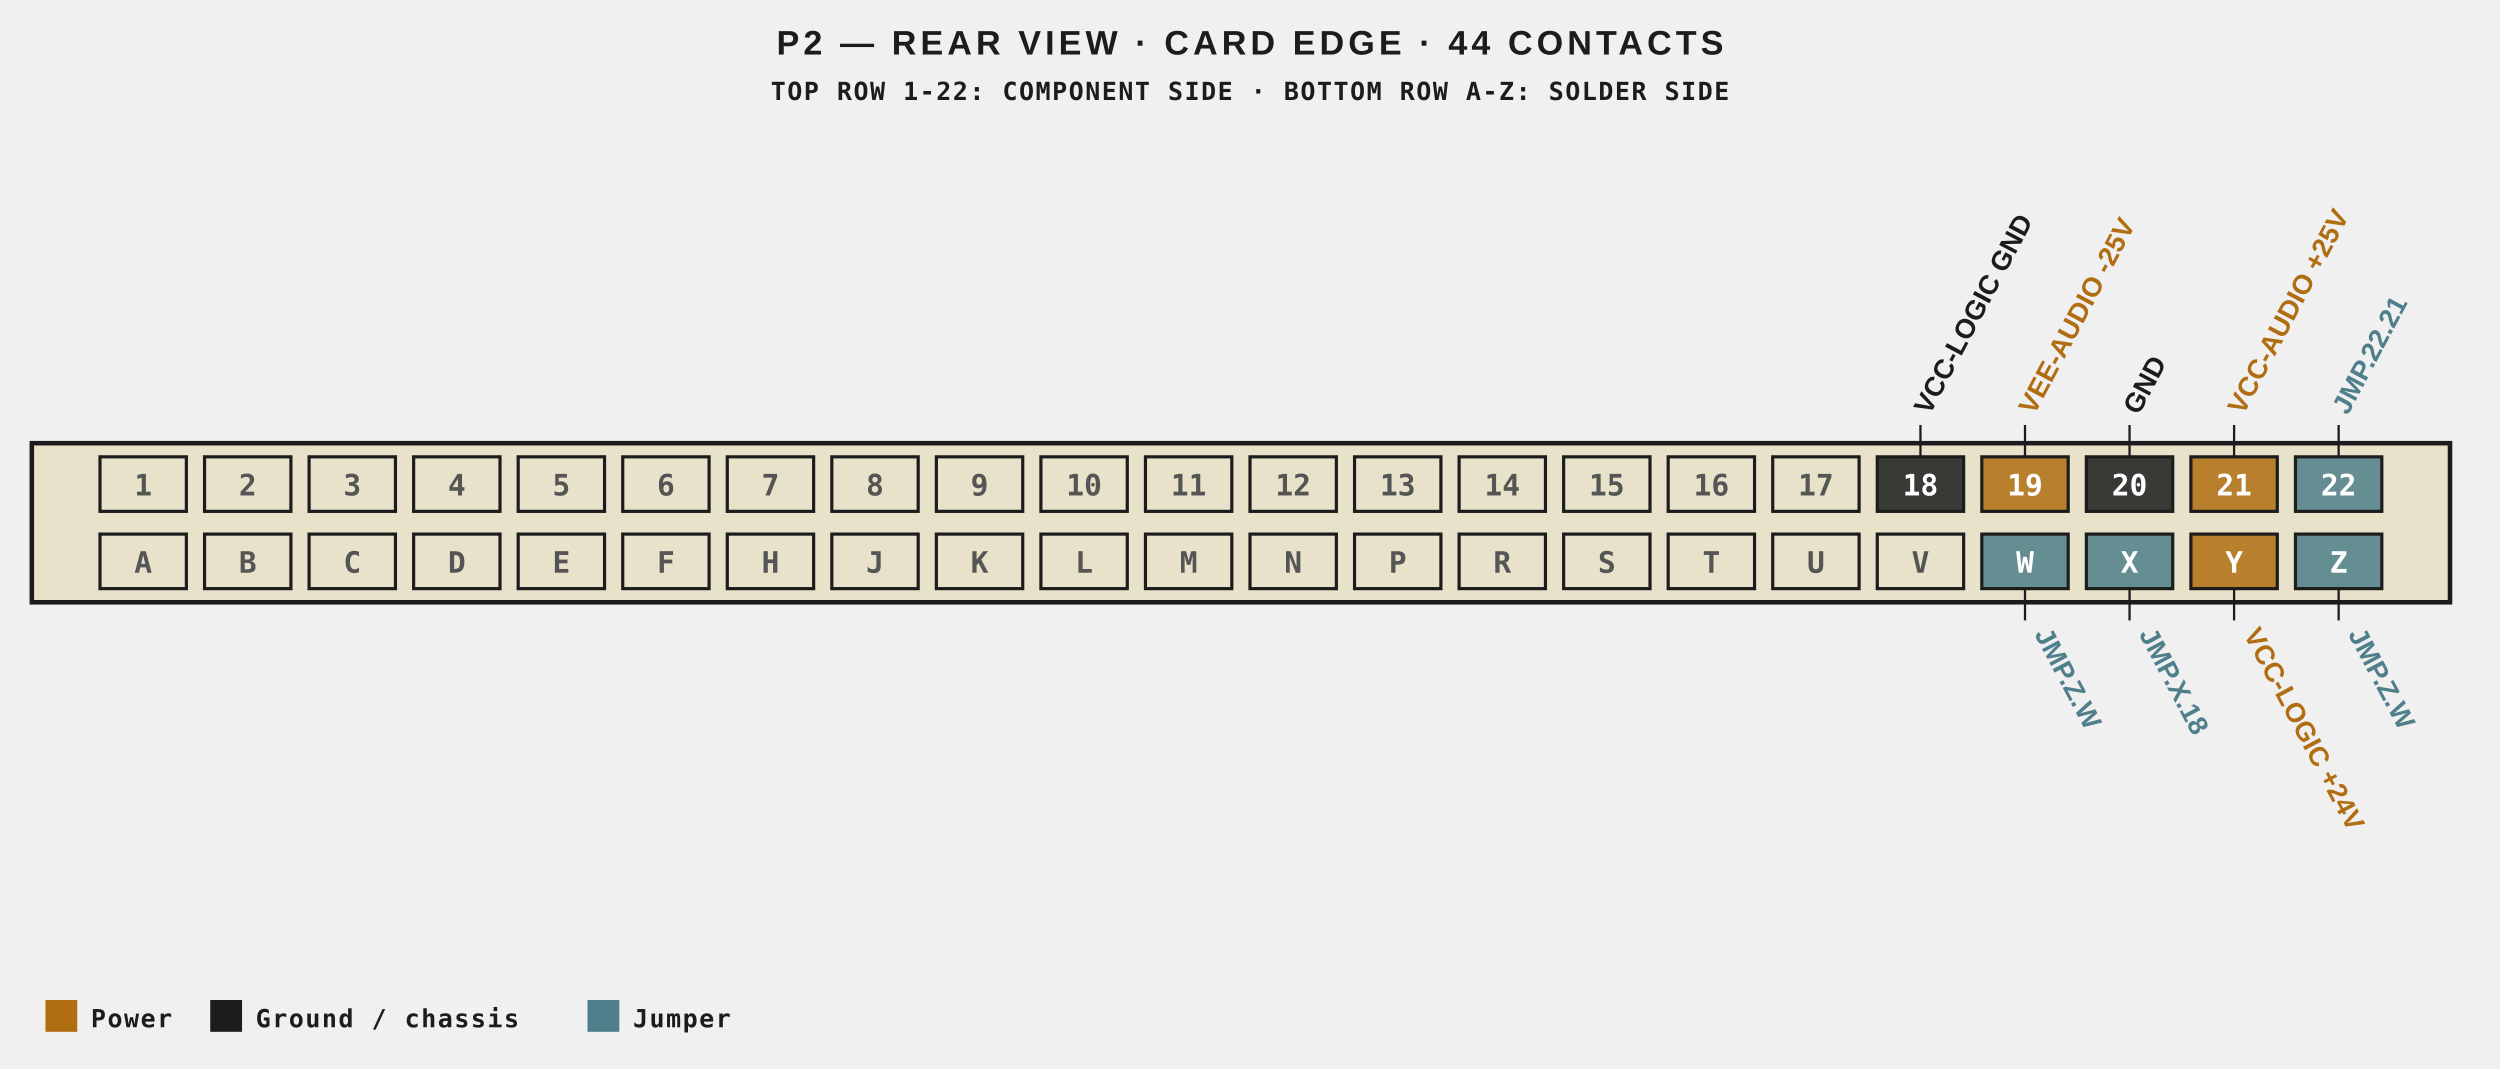
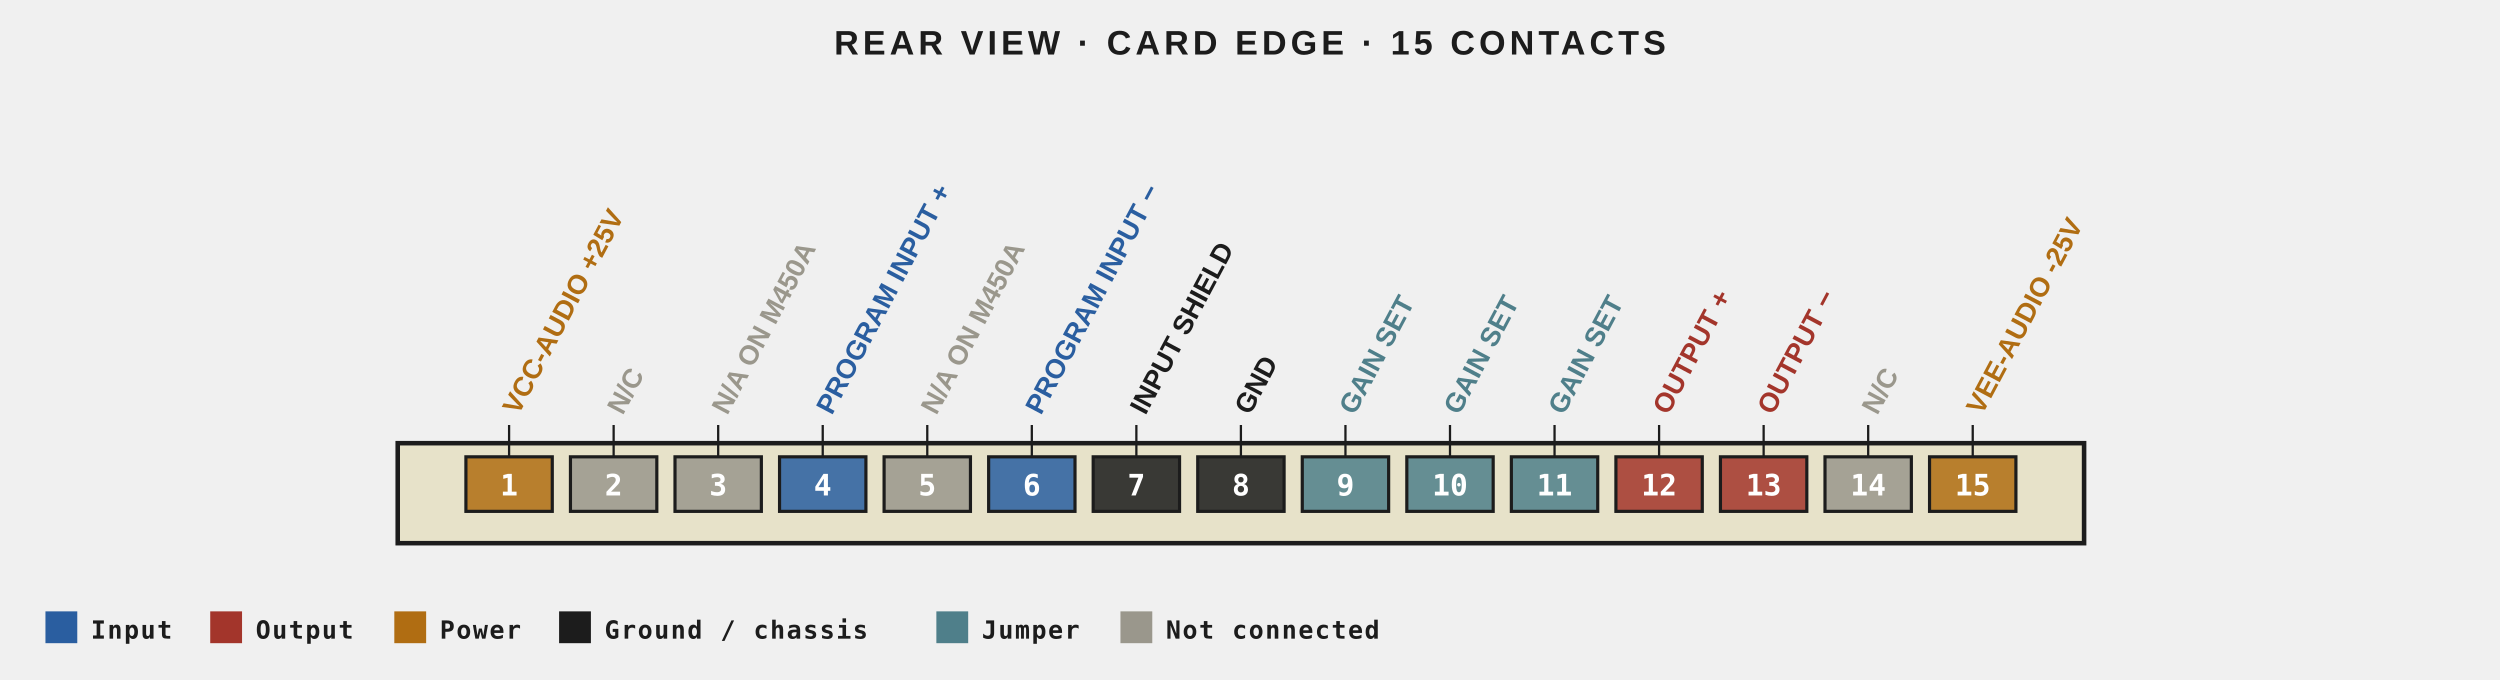
- <svg xmlns="http://www.w3.org/2000/svg" viewBox="0 0 1100 470" class="drawing">
+ <svg xmlns="http://www.w3.org/2000/svg" viewBox="0 0 1100 299" class="drawing">
  <style>
.drawing { width: 100%; height: auto; font-family: "Overpass", "Helvetica Neue", Arial, sans-serif }
.drawing .h { font: 700 15px "Overpass", Arial, sans-serif; letter-spacing: .12em; fill: #1c1c1c }
.drawing .board { fill: #e7e2c9; stroke: #1c1c1c; stroke-width: 2 }
.drawing .finger { stroke: #1c1c1c; stroke-width: 1.4 }
.drawing .pin { font: 600 13px "Overpass Mono", monospace; fill: #555 }
.drawing .pin.on { fill: #fff }
.drawing .lead { stroke: #1c1c1c; stroke-width: 1 }
.drawing .sig { font: 600 12px "Overpass", Arial, sans-serif; text-transform: uppercase }
.drawing .side, .drawing .leg { font: 600 11px "Overpass Mono", monospace; fill: #1c1c1c; letter-spacing: .06em }
.drawing .block { fill: #faf8ef; stroke: #1c1c1c; stroke-width: 2.5 }
.drawing .code { font: 800 34px "Overpass", Arial, sans-serif; fill: #1c1c1c }
.drawing .kind { font: 600 13px "Overpass", Arial, sans-serif; fill: #555; text-transform: uppercase; letter-spacing: .06em }
.drawing .wire { stroke-width: 2.2 }
.drawing .sig2 { font: 700 14px "Overpass", Arial, sans-serif; fill: #1c1c1c; text-transform: uppercase }
.drawing .pins { font: 13px "Overpass Mono", monospace; fill: #444 }
.drawing .jmp { font: 12px "Overpass Mono", monospace; fill: #4f7f8a }
</style>
-   <text x="550.0" y="24" class="h" text-anchor="middle">P2 — REAR VIEW · CARD EDGE · 44 CONTACTS</text>
-   <rect x="14.0" y="195" width="1064" height="70" class="board" />
-   <rect x="44.0" y="201" width="38" height="24" class="finger" style="fill:none;fill-opacity:0" />
-   <text x="63.0" y="218" text-anchor="middle" class="pin">1</text>
-   <rect x="90.0" y="201" width="38" height="24" class="finger" style="fill:none;fill-opacity:0" />
-   <text x="109.0" y="218" text-anchor="middle" class="pin">2</text>
-   <rect x="136.0" y="201" width="38" height="24" class="finger" style="fill:none;fill-opacity:0" />
-   <text x="155.0" y="218" text-anchor="middle" class="pin">3</text>
-   <rect x="182.0" y="201" width="38" height="24" class="finger" style="fill:none;fill-opacity:0" />
-   <text x="201.0" y="218" text-anchor="middle" class="pin">4</text>
-   <rect x="228.0" y="201" width="38" height="24" class="finger" style="fill:none;fill-opacity:0" />
-   <text x="247.0" y="218" text-anchor="middle" class="pin">5</text>
-   <rect x="274.0" y="201" width="38" height="24" class="finger" style="fill:none;fill-opacity:0" />
-   <text x="293.0" y="218" text-anchor="middle" class="pin">6</text>
-   <rect x="320.0" y="201" width="38" height="24" class="finger" style="fill:none;fill-opacity:0" />
-   <text x="339.0" y="218" text-anchor="middle" class="pin">7</text>
-   <rect x="366.0" y="201" width="38" height="24" class="finger" style="fill:none;fill-opacity:0" />
-   <text x="385.0" y="218" text-anchor="middle" class="pin">8</text>
-   <rect x="412.0" y="201" width="38" height="24" class="finger" style="fill:none;fill-opacity:0" />
-   <text x="431.0" y="218" text-anchor="middle" class="pin">9</text>
-   <rect x="458.0" y="201" width="38" height="24" class="finger" style="fill:none;fill-opacity:0" />
-   <text x="477.0" y="218" text-anchor="middle" class="pin">10</text>
-   <rect x="504.0" y="201" width="38" height="24" class="finger" style="fill:none;fill-opacity:0" />
-   <text x="523.0" y="218" text-anchor="middle" class="pin">11</text>
-   <rect x="550.0" y="201" width="38" height="24" class="finger" style="fill:none;fill-opacity:0" />
-   <text x="569.0" y="218" text-anchor="middle" class="pin">12</text>
-   <rect x="596.0" y="201" width="38" height="24" class="finger" style="fill:none;fill-opacity:0" />
-   <text x="615.0" y="218" text-anchor="middle" class="pin">13</text>
-   <rect x="642.0" y="201" width="38" height="24" class="finger" style="fill:none;fill-opacity:0" />
-   <text x="661.0" y="218" text-anchor="middle" class="pin">14</text>
-   <rect x="688.0" y="201" width="38" height="24" class="finger" style="fill:none;fill-opacity:0" />
-   <text x="707.0" y="218" text-anchor="middle" class="pin">15</text>
-   <rect x="734.0" y="201" width="38" height="24" class="finger" style="fill:none;fill-opacity:0" />
-   <text x="753.0" y="218" text-anchor="middle" class="pin">16</text>
-   <rect x="780.0" y="201" width="38" height="24" class="finger" style="fill:none;fill-opacity:0" />
-   <text x="799.0" y="218" text-anchor="middle" class="pin">17</text>
-   <rect x="826.0" y="201" width="38" height="24" class="finger" style="fill:#1c1c1c;fill-opacity:0.85" />
-   <text x="845.0" y="218" text-anchor="middle" class="pin on">18</text>
-   <line x1="845.0" y1="201" x2="845.0" y2="187" class="lead" />
-   <text transform="translate(849.0,183) rotate(-62)" class="sig" style="fill:#1c1c1c">VCC-LOGIC GND</text>
-   <rect x="872.0" y="201" width="38" height="24" class="finger" style="fill:#b06d12;fill-opacity:0.85" />
-   <text x="891.0" y="218" text-anchor="middle" class="pin on">19</text>
-   <line x1="891.0" y1="201" x2="891.0" y2="187" class="lead" />
-   <text transform="translate(895.0,183) rotate(-62)" class="sig" style="fill:#b06d12">VEE-AUDIO -25V</text>
-   <rect x="918.0" y="201" width="38" height="24" class="finger" style="fill:#1c1c1c;fill-opacity:0.85" />
-   <text x="937.0" y="218" text-anchor="middle" class="pin on">20</text>
-   <line x1="937.0" y1="201" x2="937.0" y2="187" class="lead" />
-   <text transform="translate(941.0,183) rotate(-62)" class="sig" style="fill:#1c1c1c">GND</text>
-   <rect x="964.0" y="201" width="38" height="24" class="finger" style="fill:#b06d12;fill-opacity:0.85" />
-   <text x="983.0" y="218" text-anchor="middle" class="pin on">21</text>
-   <line x1="983.0" y1="201" x2="983.0" y2="187" class="lead" />
-   <text transform="translate(987.0,183) rotate(-62)" class="sig" style="fill:#b06d12">VCC-AUDIO +25V</text>
-   <rect x="1010.0" y="201" width="38" height="24" class="finger" style="fill:#4f7f8a;fill-opacity:0.85" />
-   <text x="1029.0" y="218" text-anchor="middle" class="pin on">22</text>
-   <line x1="1029.0" y1="201" x2="1029.0" y2="187" class="lead" />
-   <text transform="translate(1033.0,183) rotate(-62)" class="sig" style="fill:#4f7f8a">JMP.22.21</text>
-   <rect x="44.0" y="235" width="38" height="24" class="finger" style="fill:none;fill-opacity:0" />
-   <text x="63.0" y="252" text-anchor="middle" class="pin">A</text>
-   <rect x="90.0" y="235" width="38" height="24" class="finger" style="fill:none;fill-opacity:0" />
-   <text x="109.0" y="252" text-anchor="middle" class="pin">B</text>
-   <rect x="136.0" y="235" width="38" height="24" class="finger" style="fill:none;fill-opacity:0" />
-   <text x="155.0" y="252" text-anchor="middle" class="pin">C</text>
-   <rect x="182.0" y="235" width="38" height="24" class="finger" style="fill:none;fill-opacity:0" />
-   <text x="201.0" y="252" text-anchor="middle" class="pin">D</text>
-   <rect x="228.0" y="235" width="38" height="24" class="finger" style="fill:none;fill-opacity:0" />
-   <text x="247.0" y="252" text-anchor="middle" class="pin">E</text>
-   <rect x="274.0" y="235" width="38" height="24" class="finger" style="fill:none;fill-opacity:0" />
-   <text x="293.0" y="252" text-anchor="middle" class="pin">F</text>
-   <rect x="320.0" y="235" width="38" height="24" class="finger" style="fill:none;fill-opacity:0" />
-   <text x="339.0" y="252" text-anchor="middle" class="pin">H</text>
-   <rect x="366.0" y="235" width="38" height="24" class="finger" style="fill:none;fill-opacity:0" />
-   <text x="385.0" y="252" text-anchor="middle" class="pin">J</text>
-   <rect x="412.0" y="235" width="38" height="24" class="finger" style="fill:none;fill-opacity:0" />
-   <text x="431.0" y="252" text-anchor="middle" class="pin">K</text>
-   <rect x="458.0" y="235" width="38" height="24" class="finger" style="fill:none;fill-opacity:0" />
-   <text x="477.0" y="252" text-anchor="middle" class="pin">L</text>
-   <rect x="504.0" y="235" width="38" height="24" class="finger" style="fill:none;fill-opacity:0" />
-   <text x="523.0" y="252" text-anchor="middle" class="pin">M</text>
-   <rect x="550.0" y="235" width="38" height="24" class="finger" style="fill:none;fill-opacity:0" />
-   <text x="569.0" y="252" text-anchor="middle" class="pin">N</text>
-   <rect x="596.0" y="235" width="38" height="24" class="finger" style="fill:none;fill-opacity:0" />
-   <text x="615.0" y="252" text-anchor="middle" class="pin">P</text>
-   <rect x="642.0" y="235" width="38" height="24" class="finger" style="fill:none;fill-opacity:0" />
-   <text x="661.0" y="252" text-anchor="middle" class="pin">R</text>
-   <rect x="688.0" y="235" width="38" height="24" class="finger" style="fill:none;fill-opacity:0" />
-   <text x="707.0" y="252" text-anchor="middle" class="pin">S</text>
-   <rect x="734.0" y="235" width="38" height="24" class="finger" style="fill:none;fill-opacity:0" />
-   <text x="753.0" y="252" text-anchor="middle" class="pin">T</text>
-   <rect x="780.0" y="235" width="38" height="24" class="finger" style="fill:none;fill-opacity:0" />
-   <text x="799.0" y="252" text-anchor="middle" class="pin">U</text>
-   <rect x="826.0" y="235" width="38" height="24" class="finger" style="fill:none;fill-opacity:0" />
-   <text x="845.0" y="252" text-anchor="middle" class="pin">V</text>
-   <rect x="872.0" y="235" width="38" height="24" class="finger" style="fill:#4f7f8a;fill-opacity:0.85" />
-   <text x="891.0" y="252" text-anchor="middle" class="pin on">W</text>
-   <line x1="891.0" y1="259" x2="891.0" y2="273" class="lead" />
-   <text transform="translate(895.0,279) rotate(62)" class="sig" style="fill:#4f7f8a">JMP.Z.W</text>
-   <rect x="918.0" y="235" width="38" height="24" class="finger" style="fill:#4f7f8a;fill-opacity:0.85" />
-   <text x="937.0" y="252" text-anchor="middle" class="pin on">X</text>
-   <line x1="937.0" y1="259" x2="937.0" y2="273" class="lead" />
-   <text transform="translate(941.0,279) rotate(62)" class="sig" style="fill:#4f7f8a">JMP.X.18</text>
-   <rect x="964.0" y="235" width="38" height="24" class="finger" style="fill:#b06d12;fill-opacity:0.85" />
-   <text x="983.0" y="252" text-anchor="middle" class="pin on">Y</text>
-   <line x1="983.0" y1="259" x2="983.0" y2="273" class="lead" />
-   <text transform="translate(987.0,279) rotate(62)" class="sig" style="fill:#b06d12">VCC-LOGIC +24V</text>
-   <rect x="1010.0" y="235" width="38" height="24" class="finger" style="fill:#4f7f8a;fill-opacity:0.85" />
-   <text x="1029.0" y="252" text-anchor="middle" class="pin on">Z</text>
-   <line x1="1029.0" y1="259" x2="1029.0" y2="273" class="lead" />
-   <text transform="translate(1033.0,279) rotate(62)" class="sig" style="fill:#4f7f8a">JMP.Z.W</text>
-   <text x="550.0" y="44" text-anchor="middle" class="side">TOP ROW 1-22: COMPONENT SIDE · BOTTOM ROW A-Z: SOLDER SIDE</text>
-   <rect x="20" y="440" width="14" height="14" style="fill:#b06d12" />
-   <text x="40" y="452" class="leg">Power</text>
-   <rect x="92.5" y="440" width="14" height="14" style="fill:#1c1c1c" />
-   <text x="112.5" y="452" class="leg">Ground / chassis</text>
-   <rect x="258.5" y="440" width="14" height="14" style="fill:#4f7f8a" />
-   <text x="278.5" y="452" class="leg">Jumper</text>
+   <text x="550.0" y="24" class="h" text-anchor="middle">REAR VIEW · CARD EDGE · 15 CONTACTS</text>
+   <rect x="175.0" y="195" width="742" height="44" class="board" />
+   <rect x="205.0" y="201" width="38" height="24" class="finger" style="fill:#b06d12;fill-opacity:0.85" />
+   <text x="224.0" y="218" text-anchor="middle" class="pin on">1</text>
+   <line x1="224.0" y1="201" x2="224.0" y2="187" class="lead" />
+   <text transform="translate(228.0,183) rotate(-62)" class="sig" style="fill:#b06d12">VCC-AUDIO +25V</text>
+   <rect x="251.0" y="201" width="38" height="24" class="finger" style="fill:#9a978c;fill-opacity:0.85" />
+   <text x="270.0" y="218" text-anchor="middle" class="pin on">2</text>
+   <line x1="270.0" y1="201" x2="270.0" y2="187" class="lead" />
+   <text transform="translate(274.0,183) rotate(-62)" class="sig" style="fill:#9a978c">N/C</text>
+   <rect x="297.0" y="201" width="38" height="24" class="finger" style="fill:#9a978c;fill-opacity:0.85" />
+   <text x="316.0" y="218" text-anchor="middle" class="pin on">3</text>
+   <line x1="316.0" y1="201" x2="316.0" y2="187" class="lead" />
+   <text transform="translate(320.0,183) rotate(-62)" class="sig" style="fill:#9a978c">N/A ON M450A</text>
+   <rect x="343.0" y="201" width="38" height="24" class="finger" style="fill:#2a5ea0;fill-opacity:0.85" />
+   <text x="362.0" y="218" text-anchor="middle" class="pin on">4</text>
+   <line x1="362.0" y1="201" x2="362.0" y2="187" class="lead" />
+   <text transform="translate(366.0,183) rotate(-62)" class="sig" style="fill:#2a5ea0">PROGRAM INPUT +</text>
+   <rect x="389.0" y="201" width="38" height="24" class="finger" style="fill:#9a978c;fill-opacity:0.85" />
+   <text x="408.0" y="218" text-anchor="middle" class="pin on">5</text>
+   <line x1="408.0" y1="201" x2="408.0" y2="187" class="lead" />
+   <text transform="translate(412.0,183) rotate(-62)" class="sig" style="fill:#9a978c">N/A ON M450A</text>
+   <rect x="435.0" y="201" width="38" height="24" class="finger" style="fill:#2a5ea0;fill-opacity:0.85" />
+   <text x="454.0" y="218" text-anchor="middle" class="pin on">6</text>
+   <line x1="454.0" y1="201" x2="454.0" y2="187" class="lead" />
+   <text transform="translate(458.0,183) rotate(-62)" class="sig" style="fill:#2a5ea0">PROGRAM INPUT −</text>
+   <rect x="481.0" y="201" width="38" height="24" class="finger" style="fill:#1c1c1c;fill-opacity:0.85" />
+   <text x="500.0" y="218" text-anchor="middle" class="pin on">7</text>
+   <line x1="500.0" y1="201" x2="500.0" y2="187" class="lead" />
+   <text transform="translate(504.0,183) rotate(-62)" class="sig" style="fill:#1c1c1c">INPUT SHIELD</text>
+   <rect x="527.0" y="201" width="38" height="24" class="finger" style="fill:#1c1c1c;fill-opacity:0.85" />
+   <text x="546.0" y="218" text-anchor="middle" class="pin on">8</text>
+   <line x1="546.0" y1="201" x2="546.0" y2="187" class="lead" />
+   <text transform="translate(550.0,183) rotate(-62)" class="sig" style="fill:#1c1c1c">GND</text>
+   <rect x="573.0" y="201" width="38" height="24" class="finger" style="fill:#4f7f8a;fill-opacity:0.85" />
+   <text x="592.0" y="218" text-anchor="middle" class="pin on">9</text>
+   <line x1="592.0" y1="201" x2="592.0" y2="187" class="lead" />
+   <text transform="translate(596.0,183) rotate(-62)" class="sig" style="fill:#4f7f8a">GAIN SET</text>
+   <rect x="619.0" y="201" width="38" height="24" class="finger" style="fill:#4f7f8a;fill-opacity:0.85" />
+   <text x="638.0" y="218" text-anchor="middle" class="pin on">10</text>
+   <line x1="638.0" y1="201" x2="638.0" y2="187" class="lead" />
+   <text transform="translate(642.0,183) rotate(-62)" class="sig" style="fill:#4f7f8a">GAIN SET</text>
+   <rect x="665.0" y="201" width="38" height="24" class="finger" style="fill:#4f7f8a;fill-opacity:0.85" />
+   <text x="684.0" y="218" text-anchor="middle" class="pin on">11</text>
+   <line x1="684.0" y1="201" x2="684.0" y2="187" class="lead" />
+   <text transform="translate(688.0,183) rotate(-62)" class="sig" style="fill:#4f7f8a">GAIN SET</text>
+   <rect x="711.0" y="201" width="38" height="24" class="finger" style="fill:#a3352b;fill-opacity:0.85" />
+   <text x="730.0" y="218" text-anchor="middle" class="pin on">12</text>
+   <line x1="730.0" y1="201" x2="730.0" y2="187" class="lead" />
+   <text transform="translate(734.0,183) rotate(-62)" class="sig" style="fill:#a3352b">OUTPUT +</text>
+   <rect x="757.0" y="201" width="38" height="24" class="finger" style="fill:#a3352b;fill-opacity:0.85" />
+   <text x="776.0" y="218" text-anchor="middle" class="pin on">13</text>
+   <line x1="776.0" y1="201" x2="776.0" y2="187" class="lead" />
+   <text transform="translate(780.0,183) rotate(-62)" class="sig" style="fill:#a3352b">OUTPUT −</text>
+   <rect x="803.0" y="201" width="38" height="24" class="finger" style="fill:#9a978c;fill-opacity:0.85" />
+   <text x="822.0" y="218" text-anchor="middle" class="pin on">14</text>
+   <line x1="822.0" y1="201" x2="822.0" y2="187" class="lead" />
+   <text transform="translate(826.0,183) rotate(-62)" class="sig" style="fill:#9a978c">N/C</text>
+   <rect x="849.0" y="201" width="38" height="24" class="finger" style="fill:#b06d12;fill-opacity:0.85" />
+   <text x="868.0" y="218" text-anchor="middle" class="pin on">15</text>
+   <line x1="868.0" y1="201" x2="868.0" y2="187" class="lead" />
+   <text transform="translate(872.0,183) rotate(-62)" class="sig" style="fill:#b06d12">VEE-AUDIO -25V</text>
+   <rect x="20" y="269" width="14" height="14" style="fill:#2a5ea0" />
+   <text x="40" y="281" class="leg">Input</text>
+   <rect x="92.5" y="269" width="14" height="14" style="fill:#a3352b" />
+   <text x="112.5" y="281" class="leg">Output</text>
+   <rect x="173.5" y="269" width="14" height="14" style="fill:#b06d12" />
+   <text x="193.5" y="281" class="leg">Power</text>
+   <rect x="246.0" y="269" width="14" height="14" style="fill:#1c1c1c" />
+   <text x="266.0" y="281" class="leg">Ground / chassis</text>
+   <rect x="412.0" y="269" width="14" height="14" style="fill:#4f7f8a" />
+   <text x="432.0" y="281" class="leg">Jumper</text>
+   <rect x="493.0" y="269" width="14" height="14" style="fill:#9a978c" />
+   <text x="513.0" y="281" class="leg">Not connected</text>
</svg>
